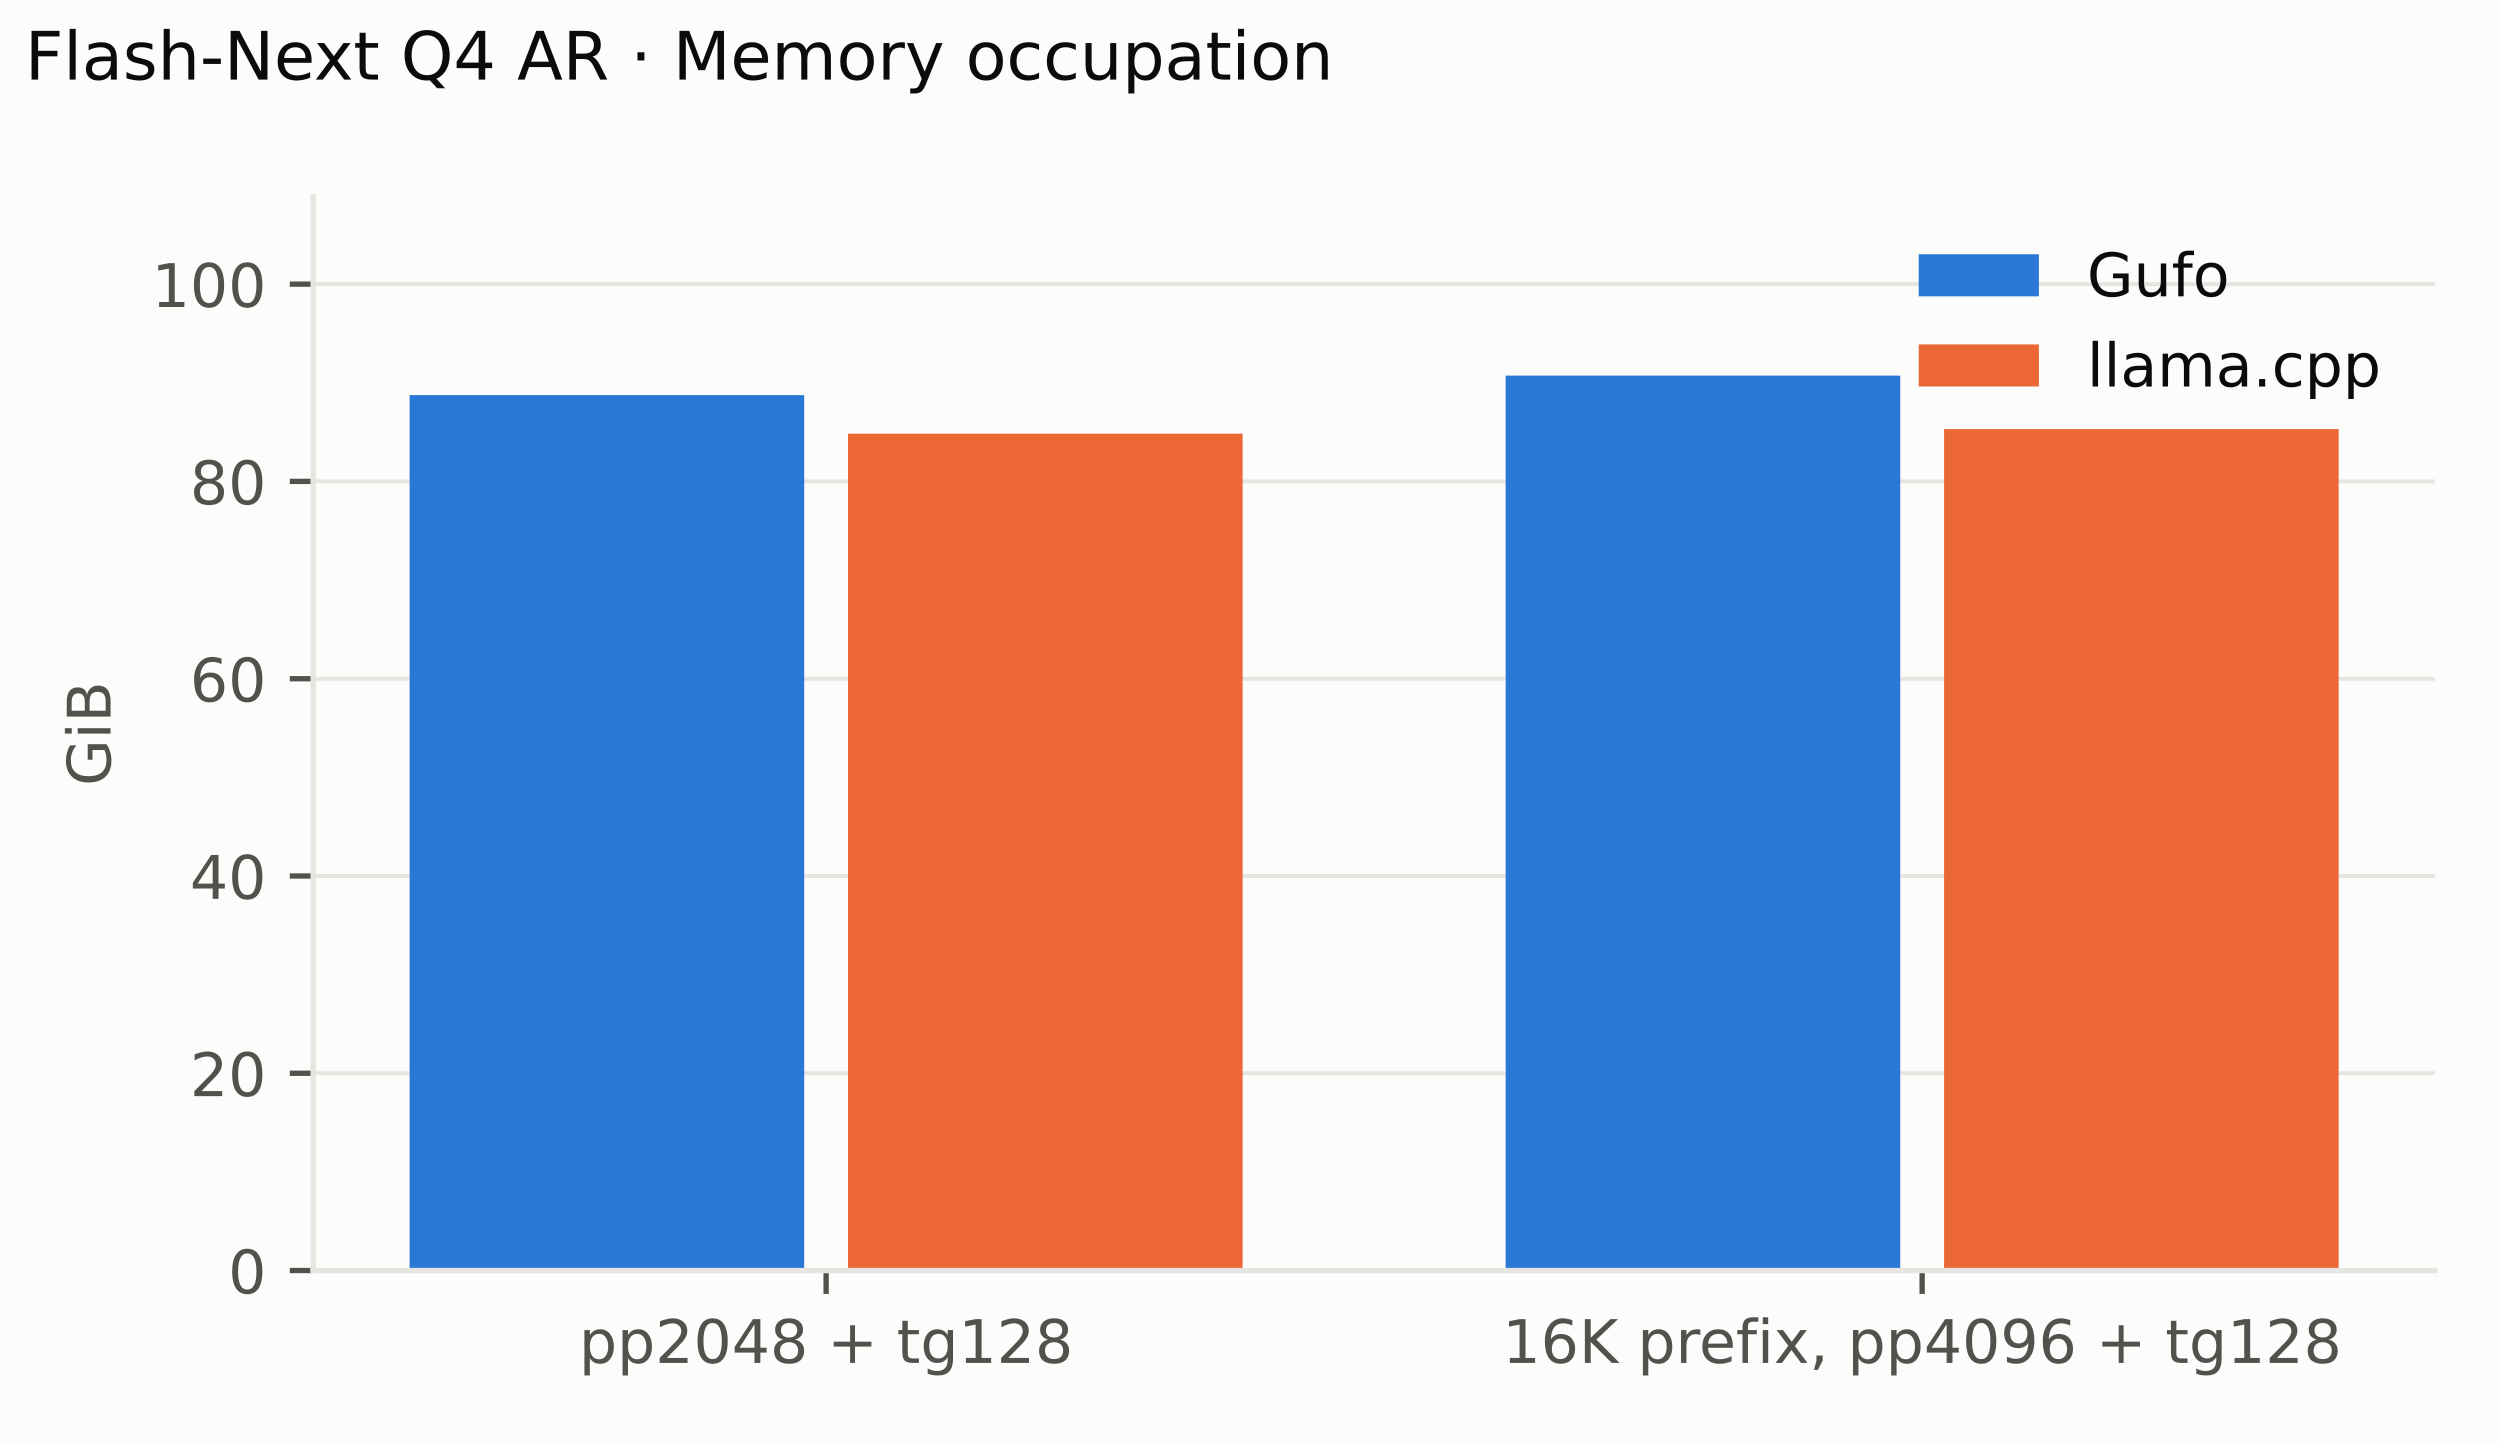
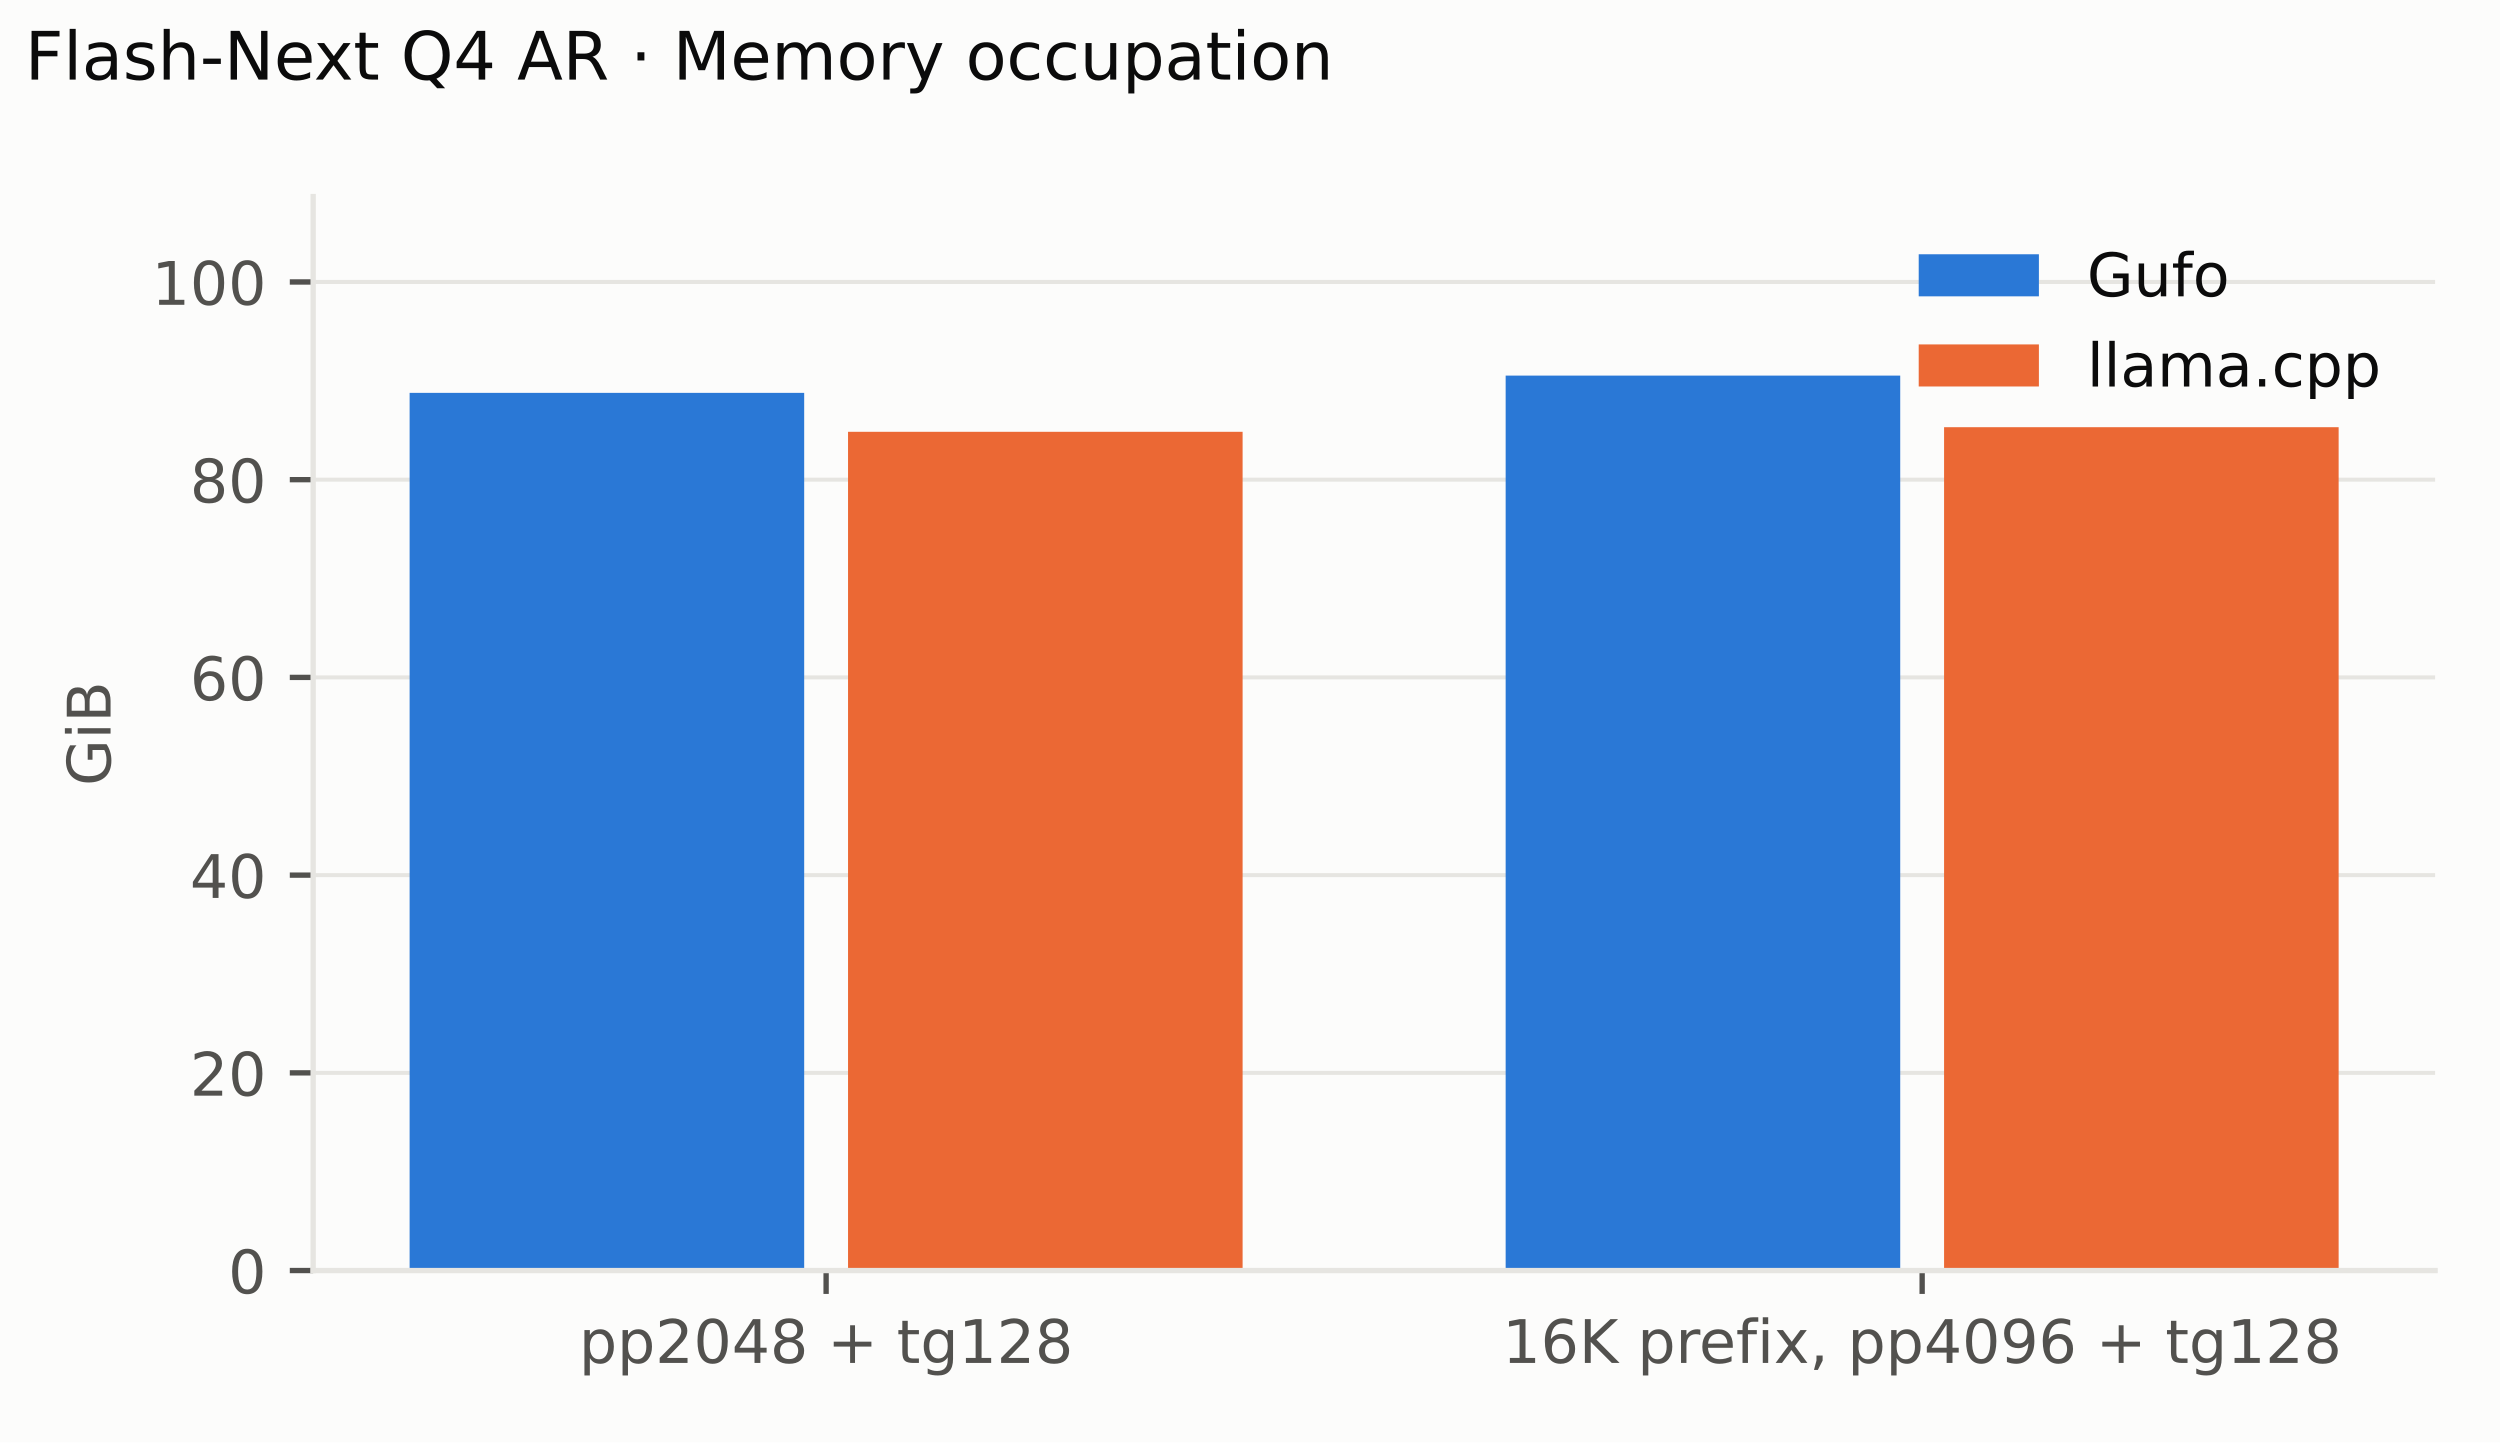
<svg xmlns="http://www.w3.org/2000/svg" xmlns:xlink="http://www.w3.org/1999/xlink" width="374.4pt" height="216pt" viewBox="0 0 374.4 216" version="1.1">
  <defs>
    <style type="text/css">*{stroke-linejoin: round; stroke-linecap: butt}</style>
  </defs>
  <g id="figure_1">
    <g id="patch_1">
      <path d="M 0 216 L 374.4 216 L 374.4 0 L 0 0 z " style="fill: #fcfcfb" />
    </g>
    <g id="axes_1">
      <g id="patch_2">
        <path d="M 46.899 190.279 L 364.68 190.279 L 364.68 29.441 L 46.899 29.441 z " style="fill: #fcfcfb" />
      </g>
      <g id="matplotlib.axis_1">
        <g id="xtick_1">
          <g id="line2d_1">
            <defs>
              <path id="m1ebf051f68" d="M 0 0 L 0 3.5 " style="stroke: #52514e; stroke-width: 0.8" />
            </defs>
            <g>
              <use xlink:href="#m1ebf051f68" x="123.718" y="190.279" style="fill: #52514e; stroke: #52514e; stroke-width: 0.8" />
            </g>
          </g>
          <g id="text_1">
            <text style="font-size: 9px; font-family: 'DejaVu Sans', 'Bitstream Vera Sans', 'Computer Modern Sans Serif', 'Lucida Grande', 'Verdana', 'Geneva', 'Lucid', 'Arial', 'Helvetica', 'Avant Garde', sans-serif; text-anchor: middle; fill: #52514e" x="123.718" y="204.117" transform="rotate(-0 123.7183 204.1172)">pp2048 + tg128</text>
          </g>
        </g>
        <g id="xtick_2">
          <g id="line2d_2">
            <g>
              <use xlink:href="#m1ebf051f68" x="287.861" y="190.279" style="fill: #52514e; stroke: #52514e; stroke-width: 0.8" />
            </g>
          </g>
          <g id="text_2">
            <text style="font-size: 9px; font-family: 'DejaVu Sans', 'Bitstream Vera Sans', 'Computer Modern Sans Serif', 'Lucida Grande', 'Verdana', 'Geneva', 'Lucid', 'Arial', 'Helvetica', 'Avant Garde', sans-serif; text-anchor: middle; fill: #52514e" x="287.861" y="204.118" transform="rotate(-0 287.8611 204.1179)">16K prefix, pp4096 + tg128</text>
          </g>
        </g>
      </g>
      <g id="matplotlib.axis_2">
        <g id="ytick_1">
          <g id="line2d_3">
            <path d="M 46.899 190.279 L 364.68 190.279 " clip-path="url(#pbd8cc678c1)" style="fill: none; stroke: #e6e5e1; stroke-width: 0.6; stroke-linecap: square" />
          </g>
          <g id="line2d_4">
            <defs>
              <path id="m680e5b1e24" d="M 0 0 L -3.5 0 " style="stroke: #52514e; stroke-width: 0.8" />
            </defs>
            <g>
              <use xlink:href="#m680e5b1e24" x="46.899" y="190.279" style="fill: #52514e; stroke: #52514e; stroke-width: 0.8" />
            </g>
          </g>
          <g id="text_3">
            <text style="font-size: 9px; font-family: 'DejaVu Sans', 'Bitstream Vera Sans', 'Computer Modern Sans Serif', 'Lucida Grande', 'Verdana', 'Geneva', 'Lucid', 'Arial', 'Helvetica', 'Avant Garde', sans-serif; text-anchor: end; fill: #52514e" x="39.899" y="193.698" transform="rotate(-0 39.89945 193.6982)">0</text>
          </g>
        </g>
        <g id="ytick_2">
          <g id="line2d_5">
-             <path d="M 46.899 160.734 L 364.68 160.734 " clip-path="url(#pbd8cc678c1)" style="fill: none; stroke: #e6e5e1; stroke-width: 0.6; stroke-linecap: square" />
+             <path d="M 46.899 160.669 L 364.68 160.669 " clip-path="url(#pbd8cc678c1)" style="fill: none; stroke: #e6e5e1; stroke-width: 0.6; stroke-linecap: square" />
          </g>
          <g id="line2d_6">
            <g>
-               <use xlink:href="#m680e5b1e24" x="46.899" y="160.734" style="fill: #52514e; stroke: #52514e; stroke-width: 0.8" />
+               <use xlink:href="#m680e5b1e24" x="46.899" y="160.669" style="fill: #52514e; stroke: #52514e; stroke-width: 0.8" />
            </g>
          </g>
          <g id="text_4">
-             <text style="font-size: 9px; font-family: 'DejaVu Sans', 'Bitstream Vera Sans', 'Computer Modern Sans Serif', 'Lucida Grande', 'Verdana', 'Geneva', 'Lucid', 'Arial', 'Helvetica', 'Avant Garde', sans-serif; text-anchor: end; fill: #52514e" x="39.899" y="164.153" transform="rotate(-0 39.89945 164.153)">20</text>
+             <text style="font-size: 9px; font-family: 'DejaVu Sans', 'Bitstream Vera Sans', 'Computer Modern Sans Serif', 'Lucida Grande', 'Verdana', 'Geneva', 'Lucid', 'Arial', 'Helvetica', 'Avant Garde', sans-serif; text-anchor: end; fill: #52514e" x="39.899" y="164.088" transform="rotate(-0 39.89945 164.0877)">20</text>
          </g>
        </g>
        <g id="ytick_3">
          <g id="line2d_7">
-             <path d="M 46.899 131.189 L 364.68 131.189 " clip-path="url(#pbd8cc678c1)" style="fill: none; stroke: #e6e5e1; stroke-width: 0.6; stroke-linecap: square" />
+             <path d="M 46.899 131.058 L 364.68 131.058 " clip-path="url(#pbd8cc678c1)" style="fill: none; stroke: #e6e5e1; stroke-width: 0.6; stroke-linecap: square" />
          </g>
          <g id="line2d_8">
            <g>
-               <use xlink:href="#m680e5b1e24" x="46.899" y="131.189" style="fill: #52514e; stroke: #52514e; stroke-width: 0.8" />
+               <use xlink:href="#m680e5b1e24" x="46.899" y="131.058" style="fill: #52514e; stroke: #52514e; stroke-width: 0.8" />
            </g>
          </g>
          <g id="text_5">
-             <text style="font-size: 9px; font-family: 'DejaVu Sans', 'Bitstream Vera Sans', 'Computer Modern Sans Serif', 'Lucida Grande', 'Verdana', 'Geneva', 'Lucid', 'Arial', 'Helvetica', 'Avant Garde', sans-serif; text-anchor: end; fill: #52514e" x="39.899" y="134.608" transform="rotate(-0 39.89945 134.6077)">40</text>
+             <text style="font-size: 9px; font-family: 'DejaVu Sans', 'Bitstream Vera Sans', 'Computer Modern Sans Serif', 'Lucida Grande', 'Verdana', 'Geneva', 'Lucid', 'Arial', 'Helvetica', 'Avant Garde', sans-serif; text-anchor: end; fill: #52514e" x="39.899" y="134.477" transform="rotate(-0 39.89945 134.4772)">40</text>
          </g>
        </g>
        <g id="ytick_4">
          <g id="line2d_9">
-             <path d="M 46.899 101.644 L 364.68 101.644 " clip-path="url(#pbd8cc678c1)" style="fill: none; stroke: #e6e5e1; stroke-width: 0.6; stroke-linecap: square" />
+             <path d="M 46.899 101.448 L 364.68 101.448 " clip-path="url(#pbd8cc678c1)" style="fill: none; stroke: #e6e5e1; stroke-width: 0.6; stroke-linecap: square" />
          </g>
          <g id="line2d_10">
            <g>
-               <use xlink:href="#m680e5b1e24" x="46.899" y="101.644" style="fill: #52514e; stroke: #52514e; stroke-width: 0.8" />
+               <use xlink:href="#m680e5b1e24" x="46.899" y="101.448" style="fill: #52514e; stroke: #52514e; stroke-width: 0.8" />
            </g>
          </g>
          <g id="text_6">
-             <text style="font-size: 9px; font-family: 'DejaVu Sans', 'Bitstream Vera Sans', 'Computer Modern Sans Serif', 'Lucida Grande', 'Verdana', 'Geneva', 'Lucid', 'Arial', 'Helvetica', 'Avant Garde', sans-serif; text-anchor: end; fill: #52514e" x="39.899" y="105.062" transform="rotate(-0 39.89945 105.0624)">60</text>
+             <text style="font-size: 9px; font-family: 'DejaVu Sans', 'Bitstream Vera Sans', 'Computer Modern Sans Serif', 'Lucida Grande', 'Verdana', 'Geneva', 'Lucid', 'Arial', 'Helvetica', 'Avant Garde', sans-serif; text-anchor: end; fill: #52514e" x="39.899" y="104.867" transform="rotate(-0 39.89945 104.8666)">60</text>
          </g>
        </g>
        <g id="ytick_5">
          <g id="line2d_11">
-             <path d="M 46.899 72.098 L 364.68 72.098 " clip-path="url(#pbd8cc678c1)" style="fill: none; stroke: #e6e5e1; stroke-width: 0.6; stroke-linecap: square" />
+             <path d="M 46.899 71.837 L 364.68 71.837 " clip-path="url(#pbd8cc678c1)" style="fill: none; stroke: #e6e5e1; stroke-width: 0.6; stroke-linecap: square" />
          </g>
          <g id="line2d_12">
            <g>
-               <use xlink:href="#m680e5b1e24" x="46.899" y="72.098" style="fill: #52514e; stroke: #52514e; stroke-width: 0.8" />
+               <use xlink:href="#m680e5b1e24" x="46.899" y="71.837" style="fill: #52514e; stroke: #52514e; stroke-width: 0.8" />
            </g>
          </g>
          <g id="text_7">
-             <text style="font-size: 9px; font-family: 'DejaVu Sans', 'Bitstream Vera Sans', 'Computer Modern Sans Serif', 'Lucida Grande', 'Verdana', 'Geneva', 'Lucid', 'Arial', 'Helvetica', 'Avant Garde', sans-serif; text-anchor: end; fill: #52514e" x="39.899" y="75.517" transform="rotate(-0 39.89945 75.51718)">80</text>
+             <text style="font-size: 9px; font-family: 'DejaVu Sans', 'Bitstream Vera Sans', 'Computer Modern Sans Serif', 'Lucida Grande', 'Verdana', 'Geneva', 'Lucid', 'Arial', 'Helvetica', 'Avant Garde', sans-serif; text-anchor: end; fill: #52514e" x="39.899" y="75.256" transform="rotate(-0 39.89945 75.25609)">80</text>
          </g>
        </g>
        <g id="ytick_6">
          <g id="line2d_13">
-             <path d="M 46.899 42.553 L 364.68 42.553 " clip-path="url(#pbd8cc678c1)" style="fill: none; stroke: #e6e5e1; stroke-width: 0.6; stroke-linecap: square" />
+             <path d="M 46.899 42.227 L 364.68 42.227 " clip-path="url(#pbd8cc678c1)" style="fill: none; stroke: #e6e5e1; stroke-width: 0.6; stroke-linecap: square" />
          </g>
          <g id="line2d_14">
            <g>
-               <use xlink:href="#m680e5b1e24" x="46.899" y="42.553" style="fill: #52514e; stroke: #52514e; stroke-width: 0.8" />
+               <use xlink:href="#m680e5b1e24" x="46.899" y="42.227" style="fill: #52514e; stroke: #52514e; stroke-width: 0.8" />
            </g>
          </g>
          <g id="text_8">
-             <text style="font-size: 9px; font-family: 'DejaVu Sans', 'Bitstream Vera Sans', 'Computer Modern Sans Serif', 'Lucida Grande', 'Verdana', 'Geneva', 'Lucid', 'Arial', 'Helvetica', 'Avant Garde', sans-serif; text-anchor: end; fill: #52514e" x="39.899" y="45.972" transform="rotate(-0 39.89945 45.97192)">100</text>
+             <text style="font-size: 9px; font-family: 'DejaVu Sans', 'Bitstream Vera Sans', 'Computer Modern Sans Serif', 'Lucida Grande', 'Verdana', 'Geneva', 'Lucid', 'Arial', 'Helvetica', 'Avant Garde', sans-serif; text-anchor: end; fill: #52514e" x="39.899" y="45.646" transform="rotate(-0 39.89945 45.64556)">100</text>
          </g>
        </g>
        <g id="text_9">
          <text style="font-size: 9px; font-family: 'DejaVu Sans', 'Bitstream Vera Sans', 'Computer Modern Sans Serif', 'Lucida Grande', 'Verdana', 'Geneva', 'Lucid', 'Arial', 'Helvetica', 'Avant Garde', sans-serif; text-anchor: middle; fill: #52514e" x="16.559" y="109.86" transform="rotate(-90 16.55859 109.86)">GiB</text>
        </g>
      </g>
      <g id="patch_3">
-         <path d="M 61.344 190.279 L 120.435 190.279 L 120.435 59.172 L 61.344 59.172 z " clip-path="url(#pbd8cc678c1)" style="fill: #2a78d6" />
+         <path d="M 61.344 190.279 L 120.435 190.279 L 120.435 58.838 L 61.344 58.838 z " clip-path="url(#pbd8cc678c1)" style="fill: #2a78d6" />
      </g>
      <g id="patch_4">
        <path d="M 225.487 190.279 L 284.578 190.279 L 284.578 56.247 L 225.487 56.247 z " clip-path="url(#pbd8cc678c1)" style="fill: #2a78d6" />
      </g>
      <g id="patch_5">
-         <path d="M 127.001 190.279 L 186.093 190.279 L 186.093 64.948 L 127.001 64.948 z " clip-path="url(#pbd8cc678c1)" style="fill: #eb6834" />
+         <path d="M 127.001 190.279 L 186.093 190.279 L 186.093 64.671 L 127.001 64.671 z " clip-path="url(#pbd8cc678c1)" style="fill: #eb6834" />
      </g>
      <g id="patch_6">
-         <path d="M 291.144 190.279 L 350.235 190.279 L 350.235 64.254 L 291.144 64.254 z " clip-path="url(#pbd8cc678c1)" style="fill: #eb6834" />
+         <path d="M 291.144 190.279 L 350.235 190.279 L 350.235 63.976 L 291.144 63.976 z " clip-path="url(#pbd8cc678c1)" style="fill: #eb6834" />
      </g>
      <g id="patch_7">
        <path d="M 46.899 190.279 L 46.899 29.441 " style="fill: none; stroke: #e6e5e1; stroke-width: 0.8; stroke-linejoin: miter; stroke-linecap: square" />
      </g>
      <g id="patch_8">
        <path d="M 46.899 190.279 L 364.68 190.279 " style="fill: none; stroke: #e6e5e1; stroke-width: 0.8; stroke-linejoin: miter; stroke-linecap: square" />
      </g>
      <g id="legend_1">
        <g id="patch_9">
          <path d="M 287.346 44.379 L 305.346 44.379 L 305.346 38.079 L 287.346 38.079 z " style="fill: #2a78d6" />
        </g>
        <g id="text_10">
          <text style="font-size: 9px; font-family: 'DejaVu Sans', 'Bitstream Vera Sans', 'Computer Modern Sans Serif', 'Lucida Grande', 'Verdana', 'Geneva', 'Lucid', 'Arial', 'Helvetica', 'Avant Garde', sans-serif; text-anchor: start; fill: #0b0b0b" x="312.546" y="44.379" transform="rotate(-0 312.5461 44.37938)">Gufo</text>
        </g>
        <g id="patch_10">
          <path d="M 287.346 57.88 L 305.346 57.88 L 305.346 51.58 L 287.346 51.58 z " style="fill: #eb6834" />
        </g>
        <g id="text_11">
          <text style="font-size: 9px; font-family: 'DejaVu Sans', 'Bitstream Vera Sans', 'Computer Modern Sans Serif', 'Lucida Grande', 'Verdana', 'Geneva', 'Lucid', 'Arial', 'Helvetica', 'Avant Garde', sans-serif; text-anchor: start; fill: #0b0b0b" x="312.546" y="57.88" transform="rotate(-0 312.5461 57.88008)">llama.cpp</text>
        </g>
      </g>
    </g>
    <g id="text_12">
      <text style="font-size: 10px; font-family: 'DejaVu Sans', 'Bitstream Vera Sans', 'Computer Modern Sans Serif', 'Lucida Grande', 'Verdana', 'Geneva', 'Lucid', 'Arial', 'Helvetica', 'Avant Garde', sans-serif; text-anchor: start; fill: #0b0b0b" x="3.744" y="11.918" transform="rotate(-0 3.744 11.91844)">Flash-Next Q4 AR · Memory occupation</text>
    </g>
  </g>
  <defs>
    <clipPath id="pbd8cc678c1">
      <rect x="46.899" y="29.441" width="317.781" height="160.839" />
    </clipPath>
  </defs>
</svg>
